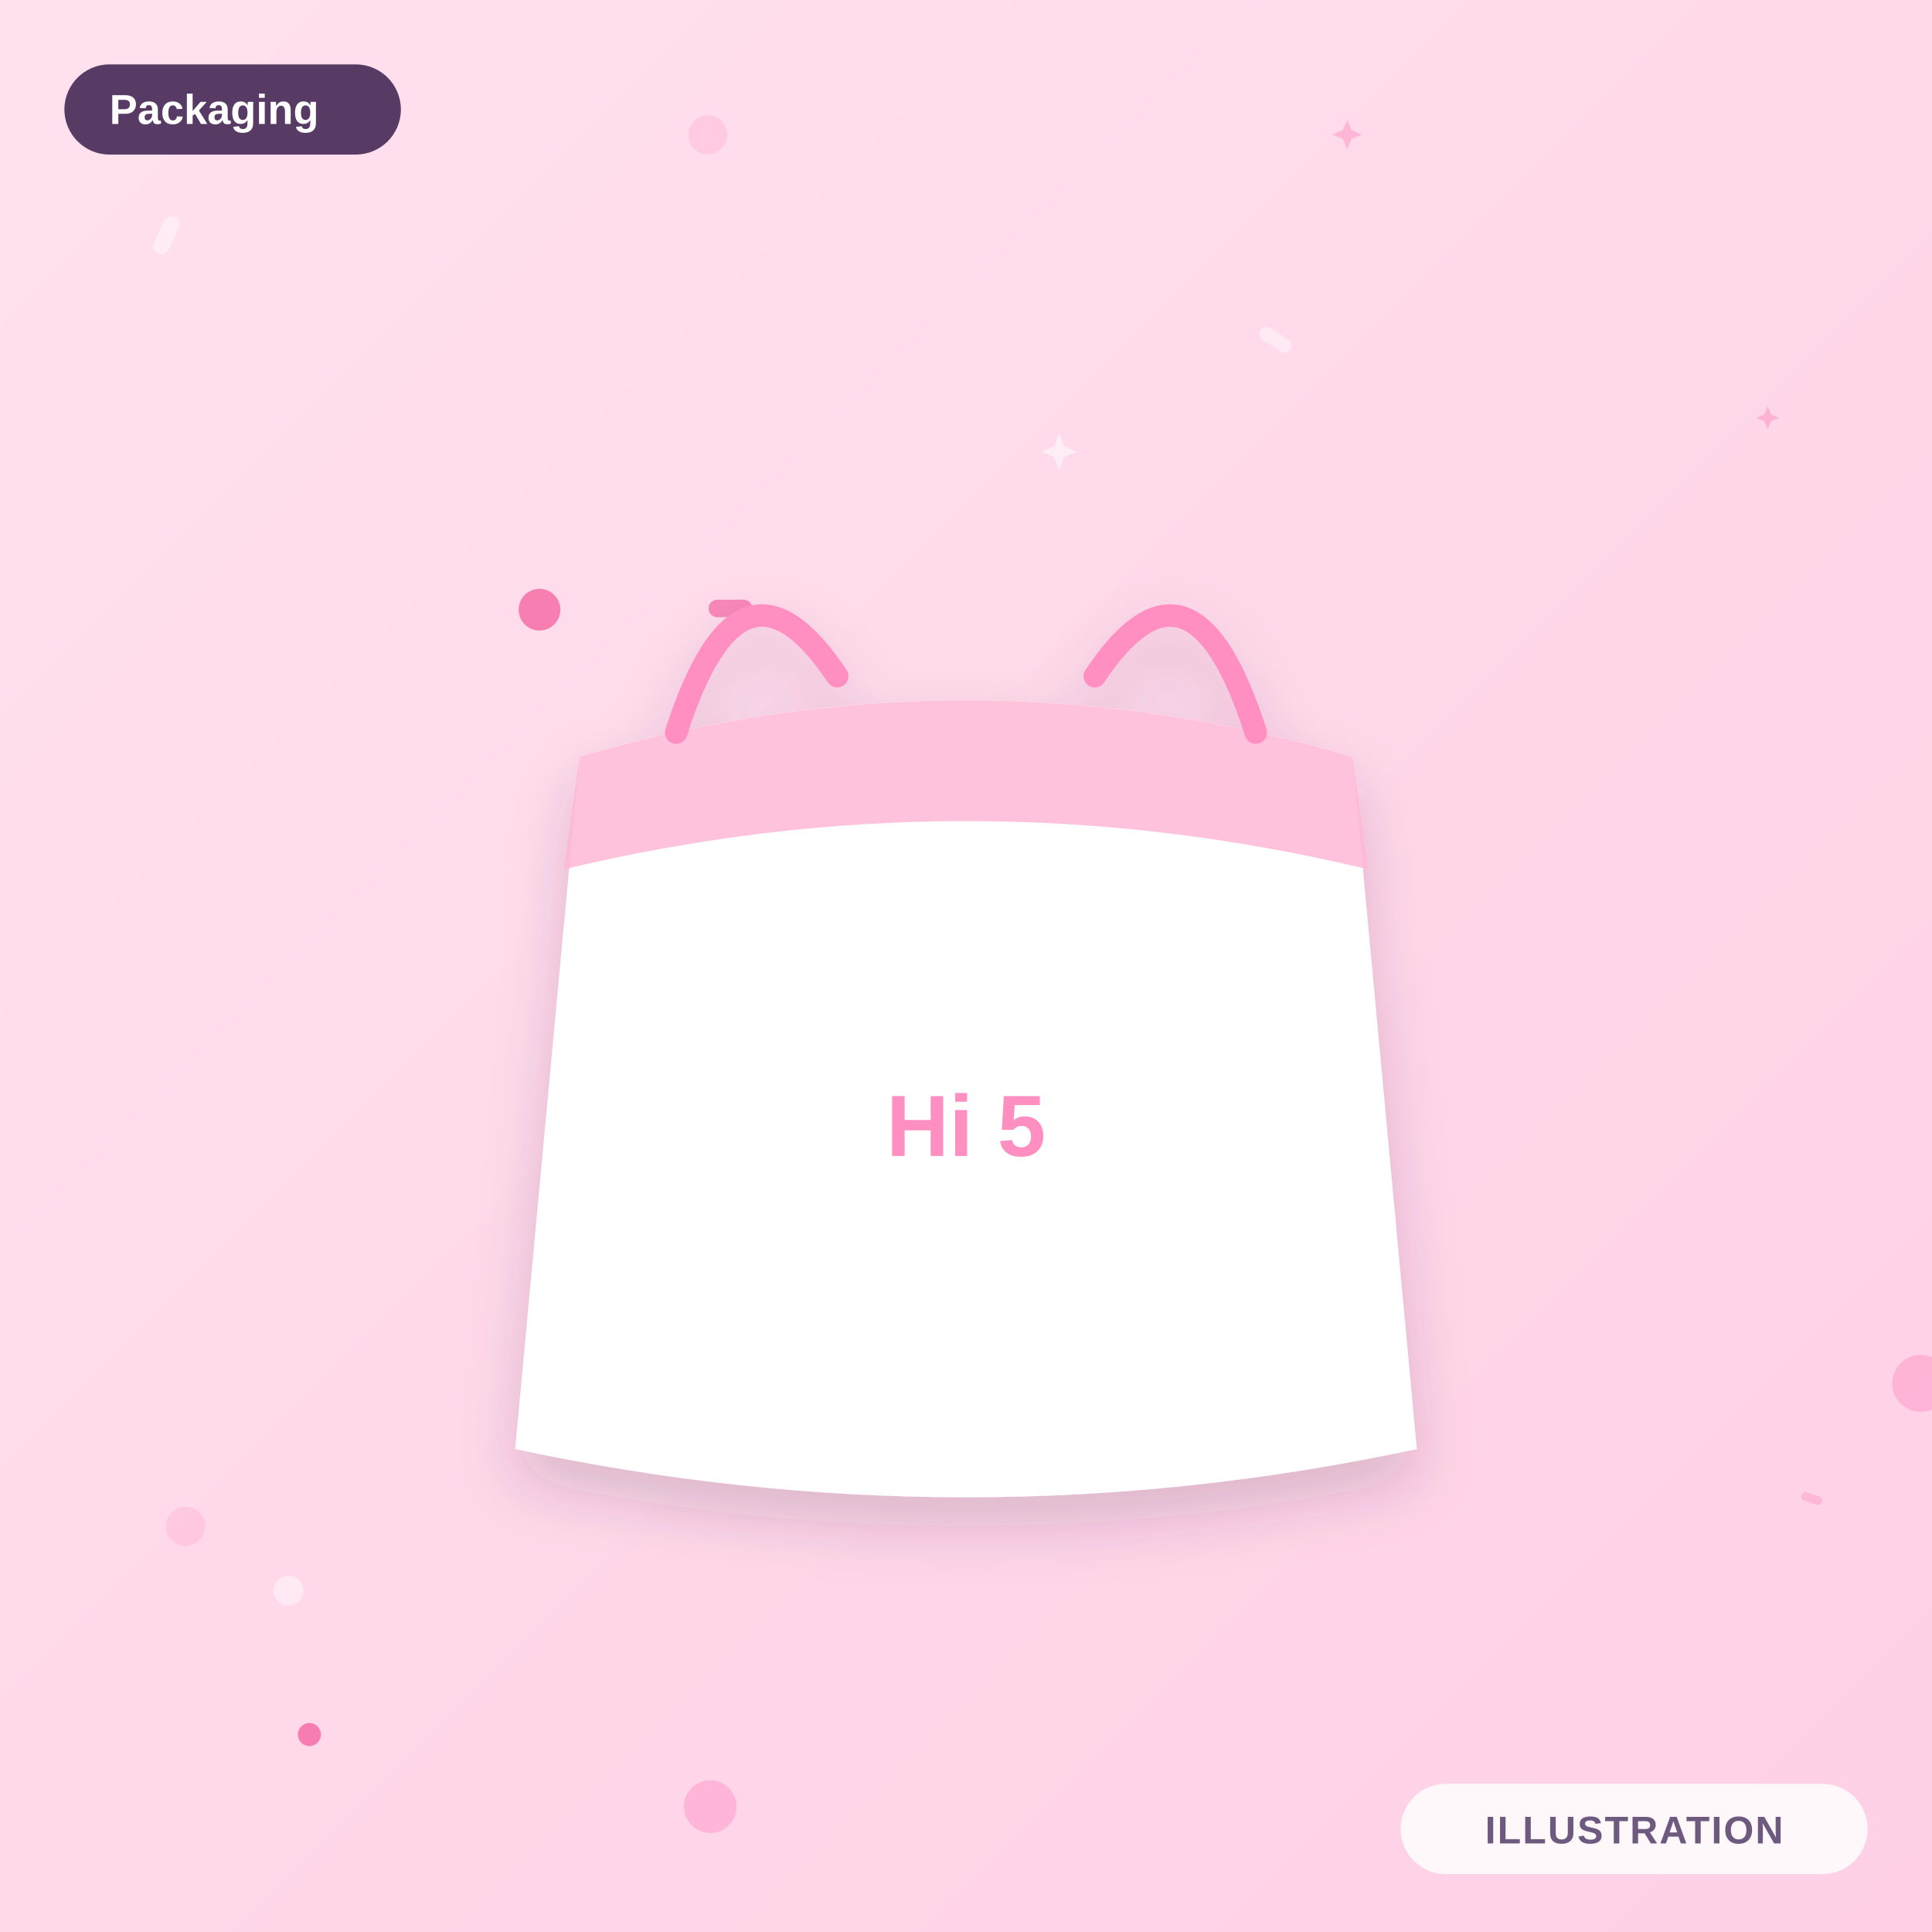
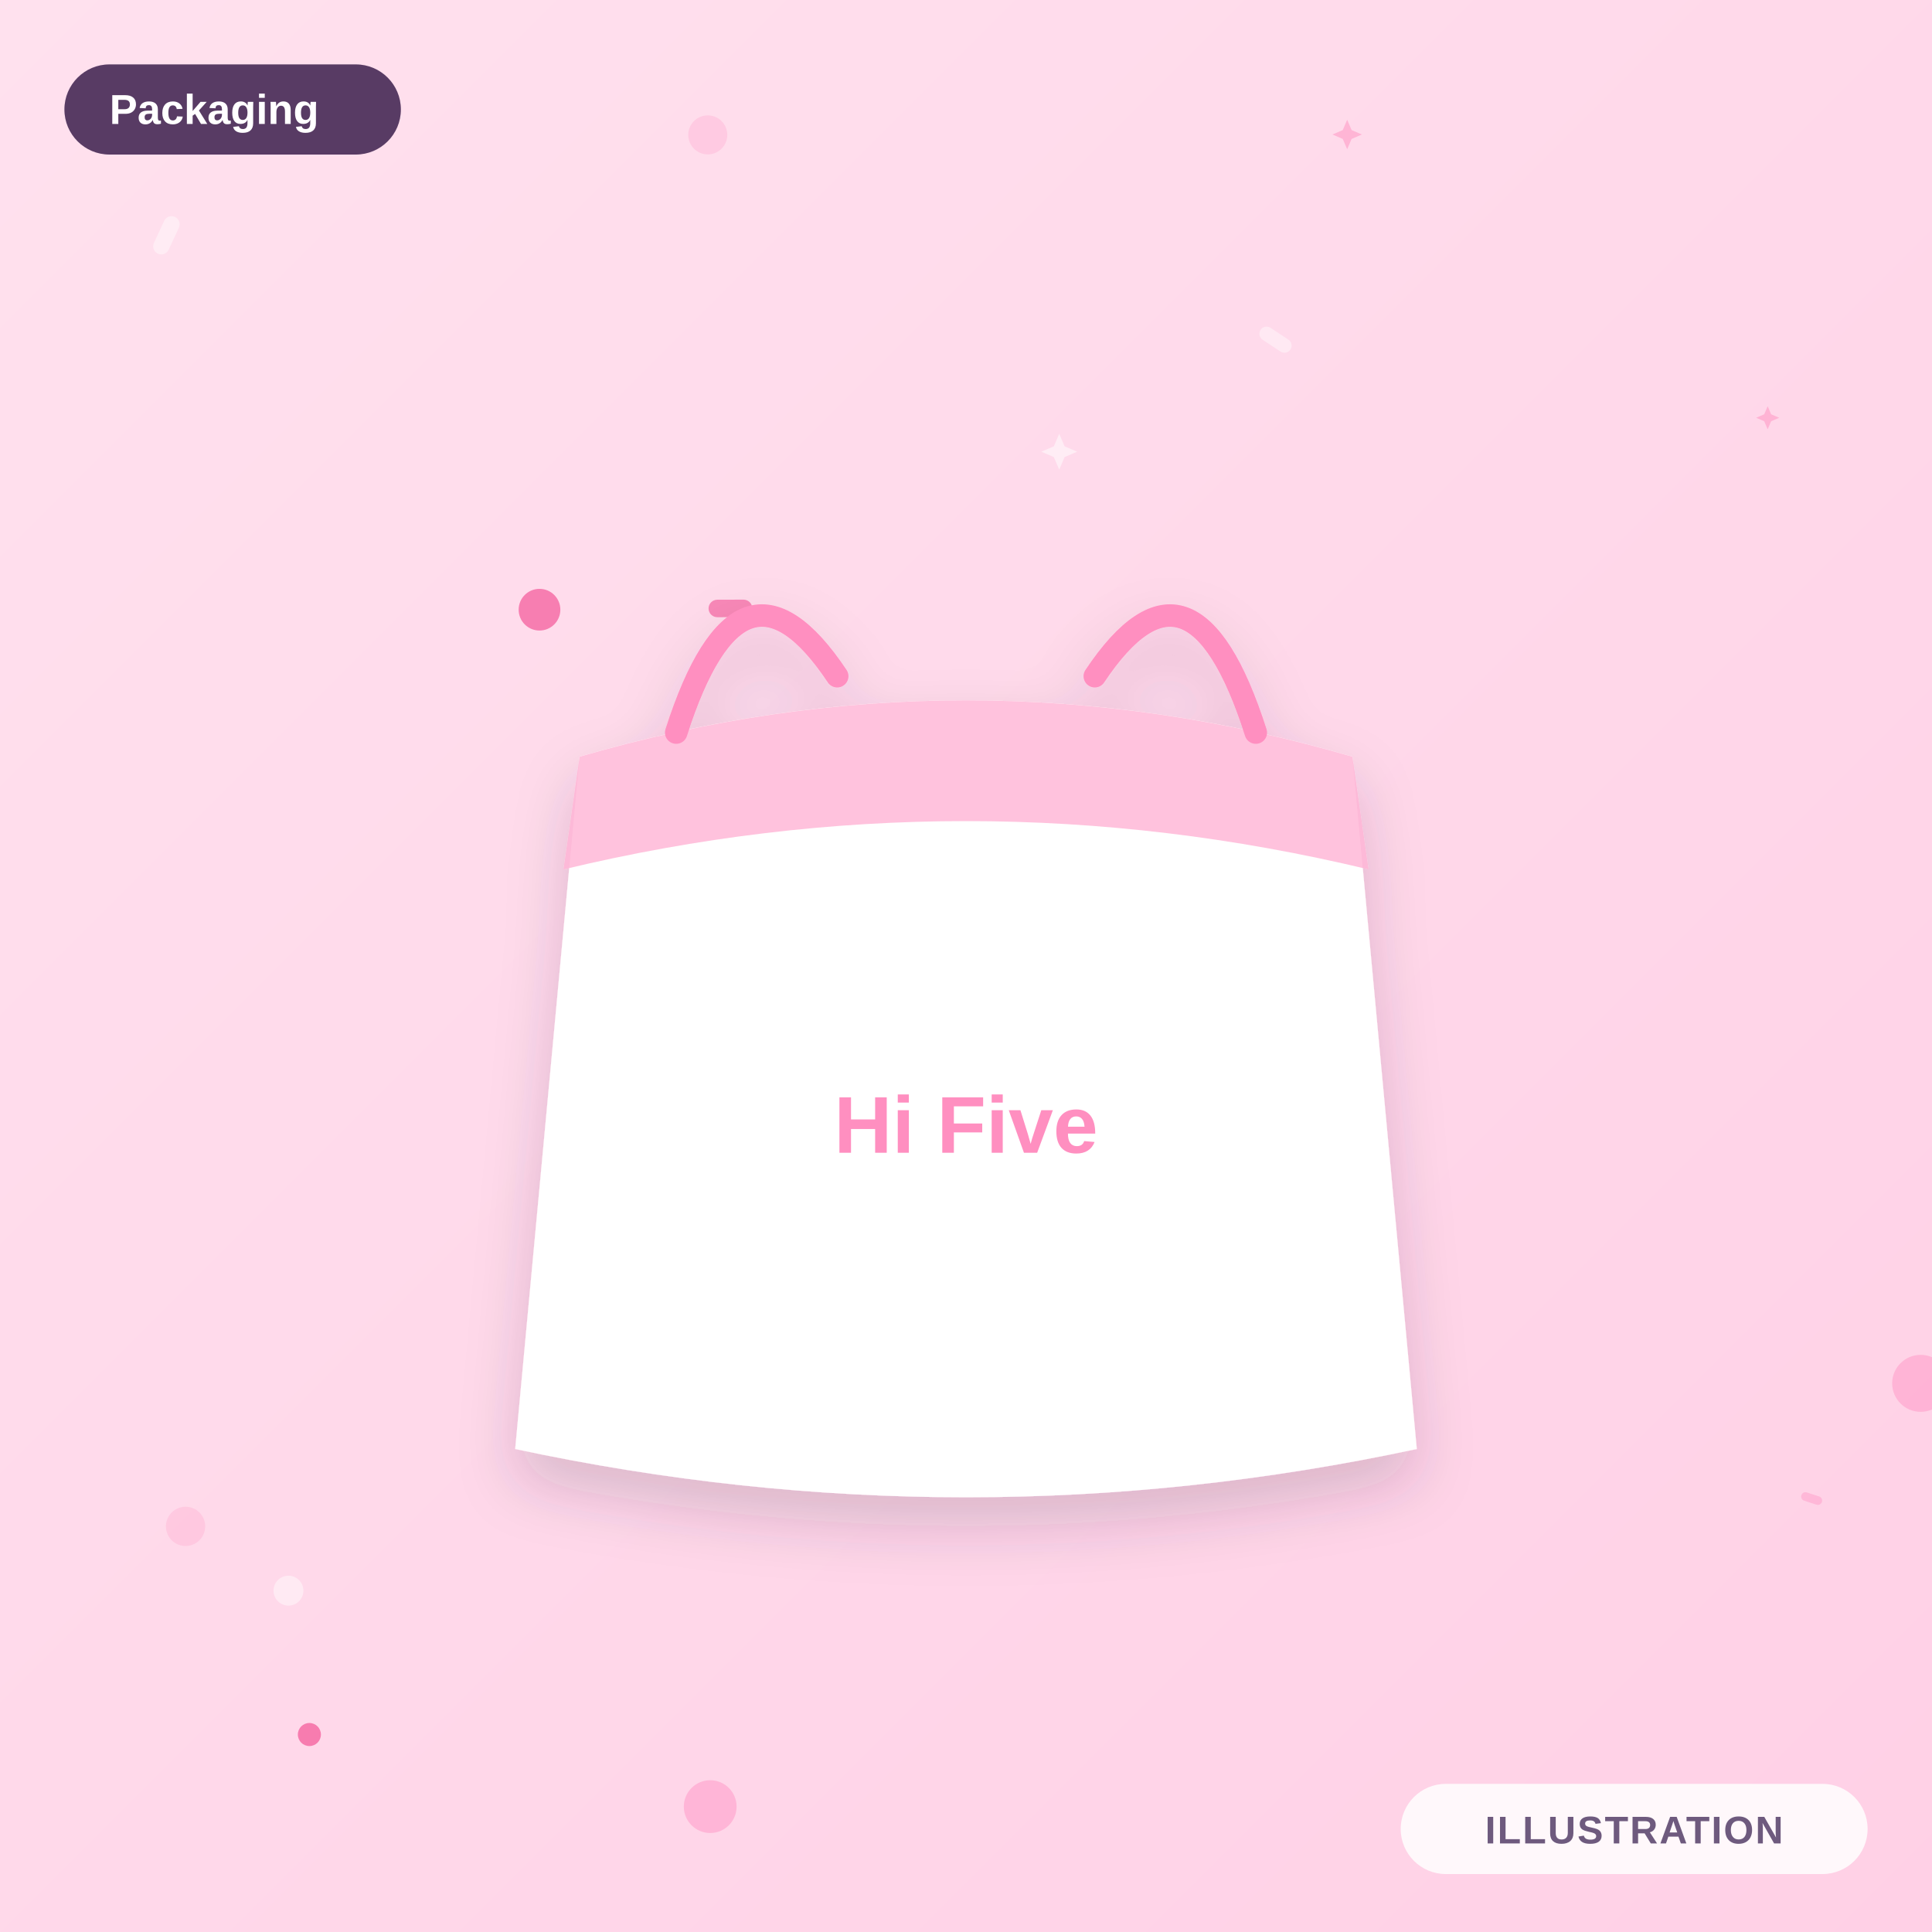
<svg xmlns="http://www.w3.org/2000/svg" viewBox="0 0 1200 1200" width="1200" height="1200" role="img">
  <defs>
    <linearGradient id="bg-bun-bracelet-packaging" x1="0" y1="0" x2="1" y2="1">
      <stop offset="0" stop-color="#FFE1EE" />
      <stop offset="1" stop-color="#FFD0E6" />
    </linearGradient>
    <radialGradient id="shine-bun-bracelet-packaging" cx="0.35" cy="0.3" r="0.7">
      <stop offset="0" stop-color="#fff" stop-opacity="0.85" />
      <stop offset="0.35" stop-color="#fff" stop-opacity="0.15" />
      <stop offset="1" stop-color="#000" stop-opacity="0.12" />
    </radialGradient>
    <filter id="shadow-bun-bracelet-packaging" x="-20%" y="-20%" width="140%" height="140%">
      <feDropShadow dx="0" dy="18" stdDeviation="18" flood-color="#3B1F4C" flood-opacity="0.18" />
    </filter>
  </defs>
  <rect width="1200" height="1200" fill="url(#bg-bun-bracelet-packaging)" />
  <path d="M1097.936 252.308 L1100.088 257.33 L1105.11 259.482 L1100.088 261.634 L1097.936 266.655 L1095.784 261.634 L1090.763 259.482 L1095.784 257.33Z" fill="#FF8FC0" opacity="0.5" />
  <circle cx="179.171" cy="987.986" r="9.28" fill="#FFFFFF" opacity="0.45" />
  <circle cx="439.606" cy="83.782" r="12.116" fill="#FFB3D4" opacity="0.45" />
  <circle cx="441.122" cy="1122.122" r="16.393" fill="#FF8FC0" opacity="0.45" />
  <circle cx="335.092" cy="378.691" r="12.948" fill="#ED0C68" opacity="0.45" />
  <circle cx="800.365" cy="587.259" r="9.697" fill="#FFFFFF" opacity="0.45" />
  <rect x="785.416" y="201.147" width="22.238" height="8.895" rx="4.448" fill="#FFFFFF" opacity="0.4" transform="rotate(33.43357 785.4161 201.1468)" />
  <path d="M614.009 611.672 L618.757 622.749 L629.834 627.497 L618.757 632.245 L614.009 643.323 L609.261 632.245 L598.183 627.497 L609.261 622.749Z" fill="#FF8FC0" opacity="0.5" />
  <circle cx="115.259" cy="948.054" r="12.188" fill="#FFB3D4" opacity="0.45" />
  <rect x="1119.698" y="926.144" width="13.441" height="5.377" rx="2.688" fill="#FF8FC0" opacity="0.4" transform="rotate(18.08255 1119.698 926.1438)" />
  <rect x="113.236" y="136.863" width="25.163" height="10.065" rx="5.033" fill="#FFFFFF" opacity="0.4" transform="rotate(114.963 113.2358 136.8633)" />
  <path d="M657.899 269.418 L661.24 277.213 L669.035 280.554 L661.24 283.895 L657.899 291.69 L654.558 283.895 L646.762 280.554 L654.558 277.213Z" fill="#FFFFFF" opacity="0.5" />
  <circle cx="1192.962" cy="859.222" r="17.704" fill="#FF8FC0" opacity="0.45" />
  <rect x="467.263" y="383.297" width="27.151" height="10.861" rx="5.43" fill="#ED0C68" opacity="0.4" transform="rotate(179.851 467.2635 383.2967)" />
  <circle cx="719.496" cy="837.004" r="8.662" fill="#FFB3D4" opacity="0.45" />
  <path d="M390.56 818.829 L395.009 829.21 L405.391 833.659 L395.009 838.108 L390.56 848.49 L386.111 838.108 L375.73 833.659 L386.111 829.21Z" fill="#ED0C68" opacity="0.5" />
  <path d="M836.755 74.375 L839.504 80.79 L845.919 83.539 L839.504 86.289 L836.755 92.704 L834.005 86.289 L827.59 83.539 L834.005 80.79Z" fill="#FF8FC0" opacity="0.5" />
  <circle cx="192.164" cy="1077.346" r="7.164" fill="#ED0C68" opacity="0.45" />
  <g filter="url(#shadow-bun-bracelet-packaging)">
    <path d="M360 470 Q600 400 840 470 L880 900 Q600 960 320 900 Z" fill="#FFFFFF" />
    <path d="M360 470 Q600 400 840 470 L850 540 Q600 480 350 540 Z" fill="#FFB3D4" opacity="0.8" />
    <path d="M420 455 Q460 330 520 420" fill="none" stroke="#FF8FC0" stroke-width="14" stroke-linecap="round" />
    <path d="M780 455 Q740 330 680 420" fill="none" stroke="#FF8FC0" stroke-width="14" stroke-linecap="round" />
-     <rect x="500" y="640" width="200" height="120" rx="24" fill="#FFFFFF" />
-     <text x="600" y="718" text-anchor="middle" font-family="Arial Rounded MT Bold, Arial, sans-serif" font-size="54" font-weight="700" fill="#FF8FC0">Hi 5</text>
+     <rect x="460" y="640" width="280" height="120" rx="24" fill="#FFFFFF" />
+     <text x="600" y="716" text-anchor="middle" font-family="Arial Rounded MT Bold, Arial, sans-serif" font-size="50" font-weight="700" fill="#FF8FC0">Hi Five</text>
  </g>
  <g>
    <rect x="40" y="40" width="209" height="56" rx="28" fill="#3B1F4C" opacity="0.85" />
    <text x="68" y="77" font-family="Arial, sans-serif" font-size="26" font-weight="700" fill="#FFFFFF">Packaging</text>
  </g>
  <g>
    <rect x="870" y="1108" width="290" height="56" rx="28" fill="#FFFFFF" opacity="0.85" />
    <text x="1015" y="1145" text-anchor="middle" font-family="Arial, sans-serif" font-size="24" font-weight="700" fill="#6E5A7E" letter-spacing="1">ILLUSTRATION</text>
  </g>
</svg>
